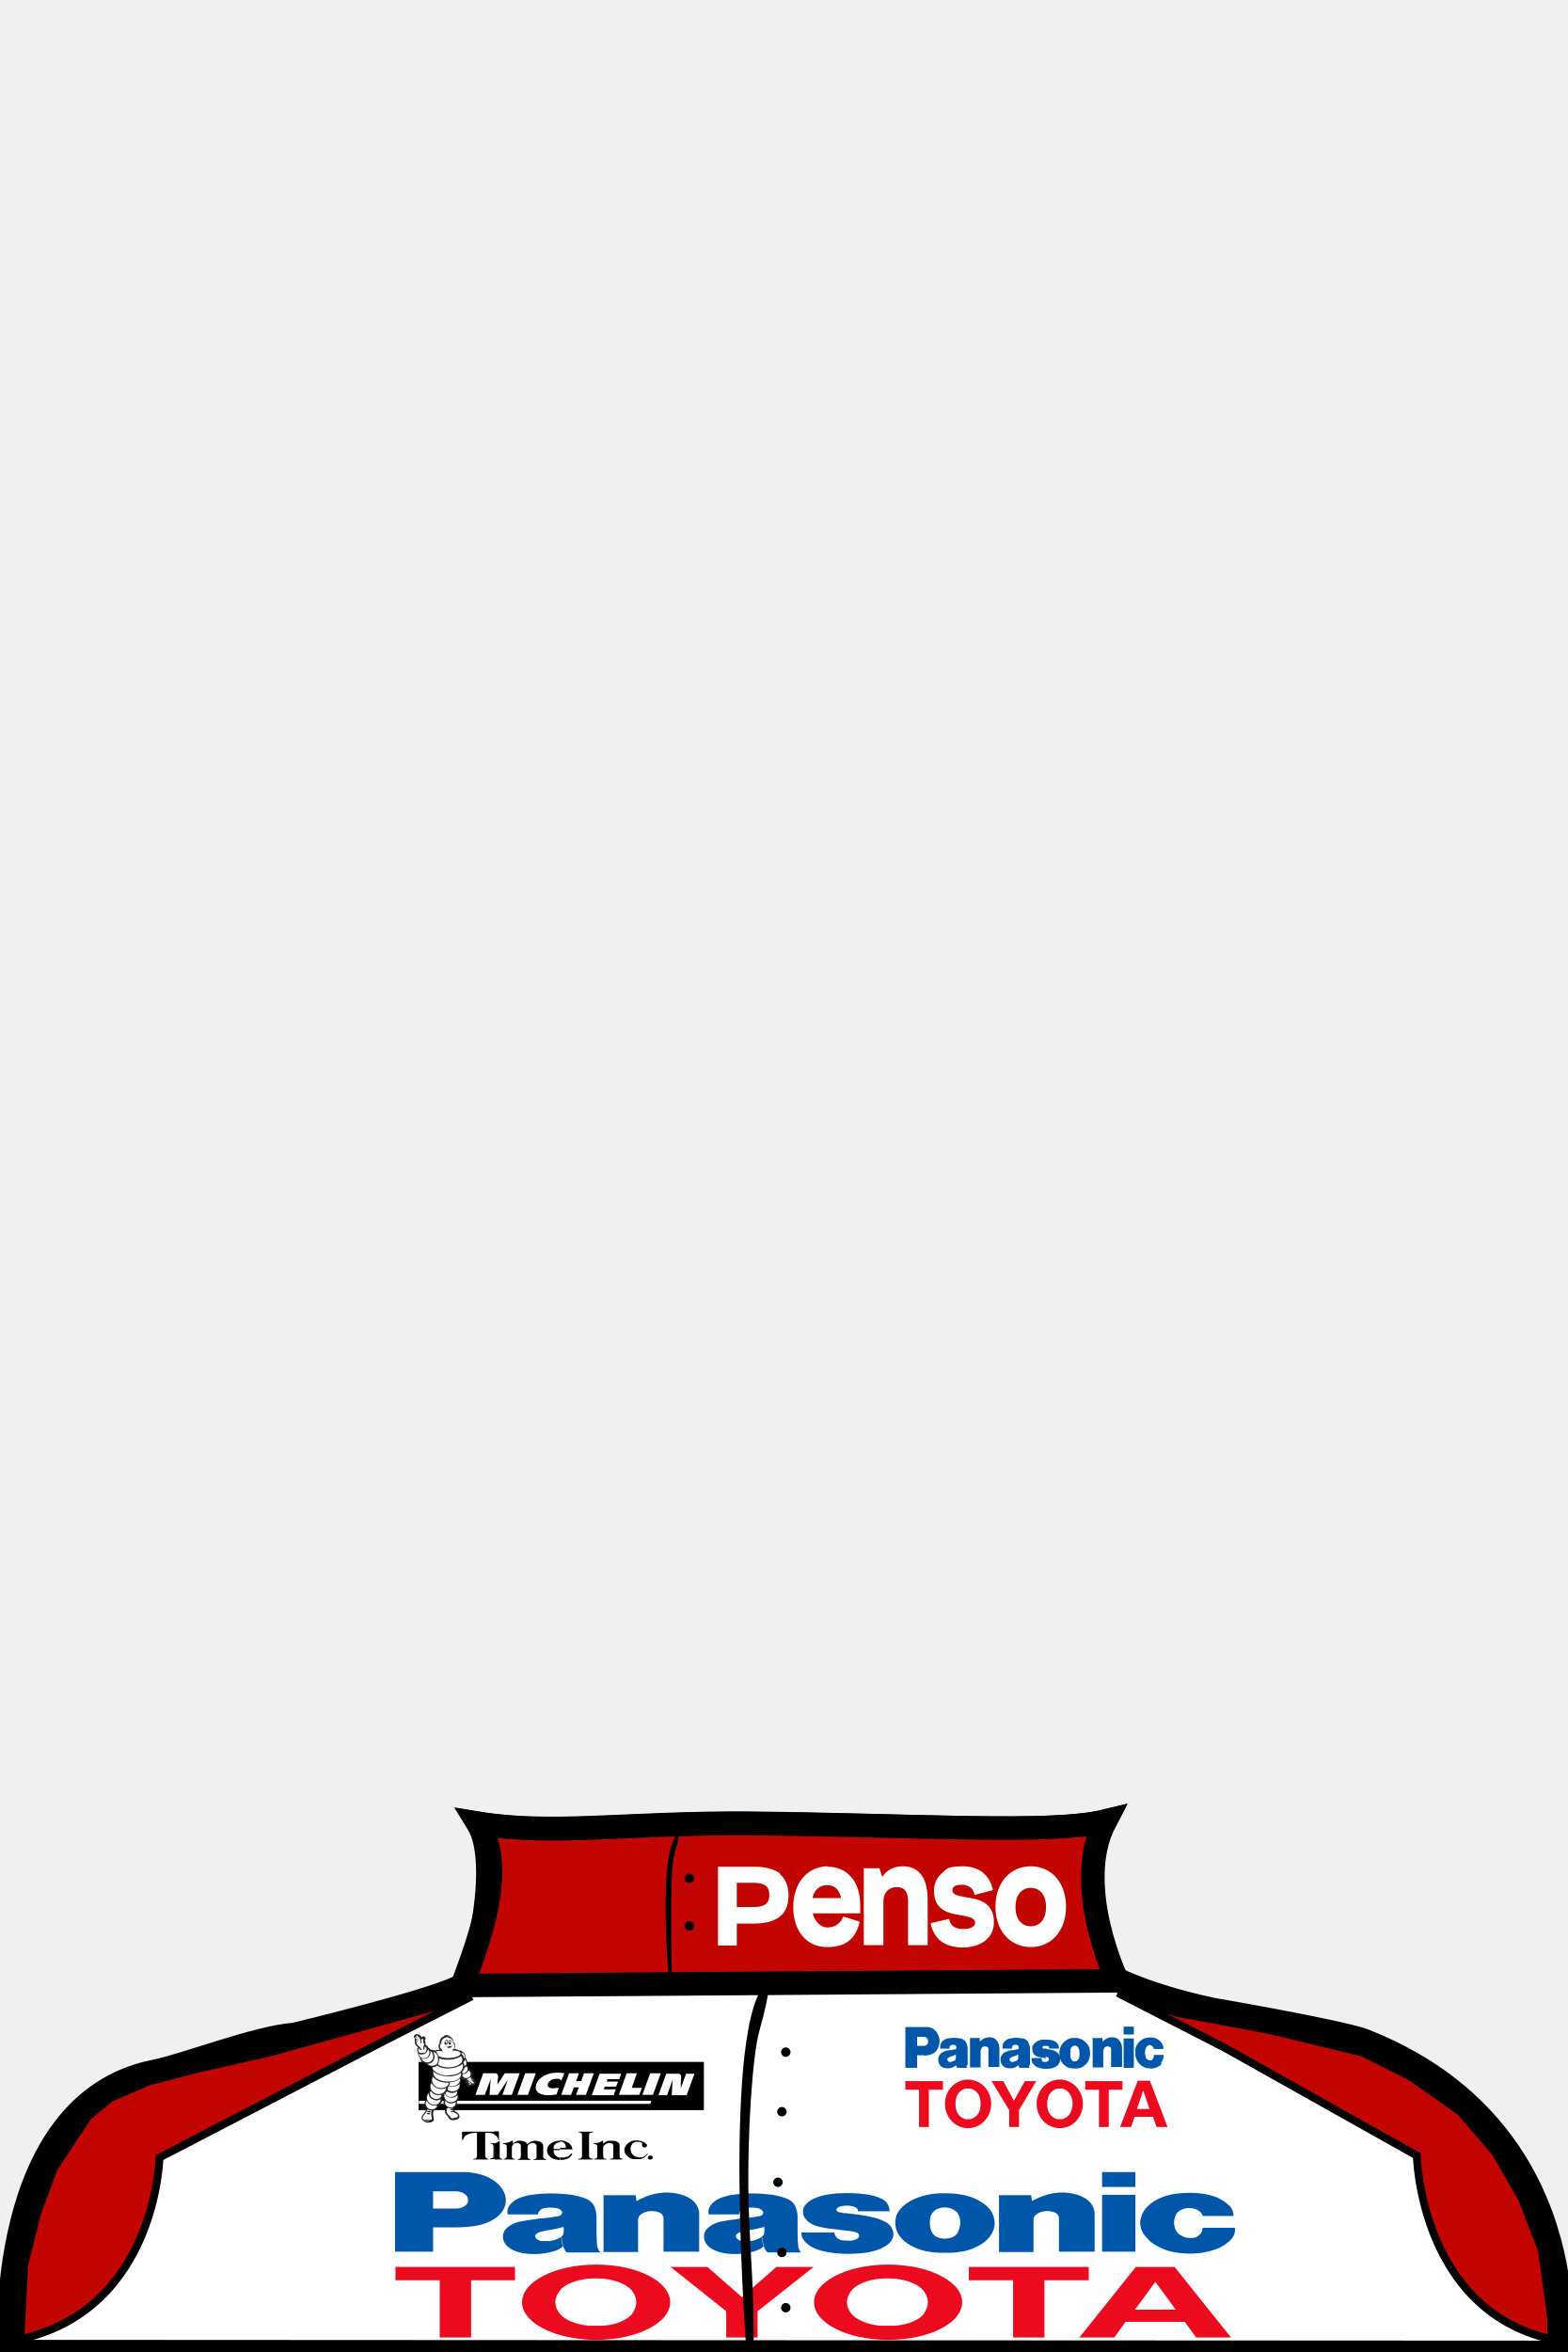
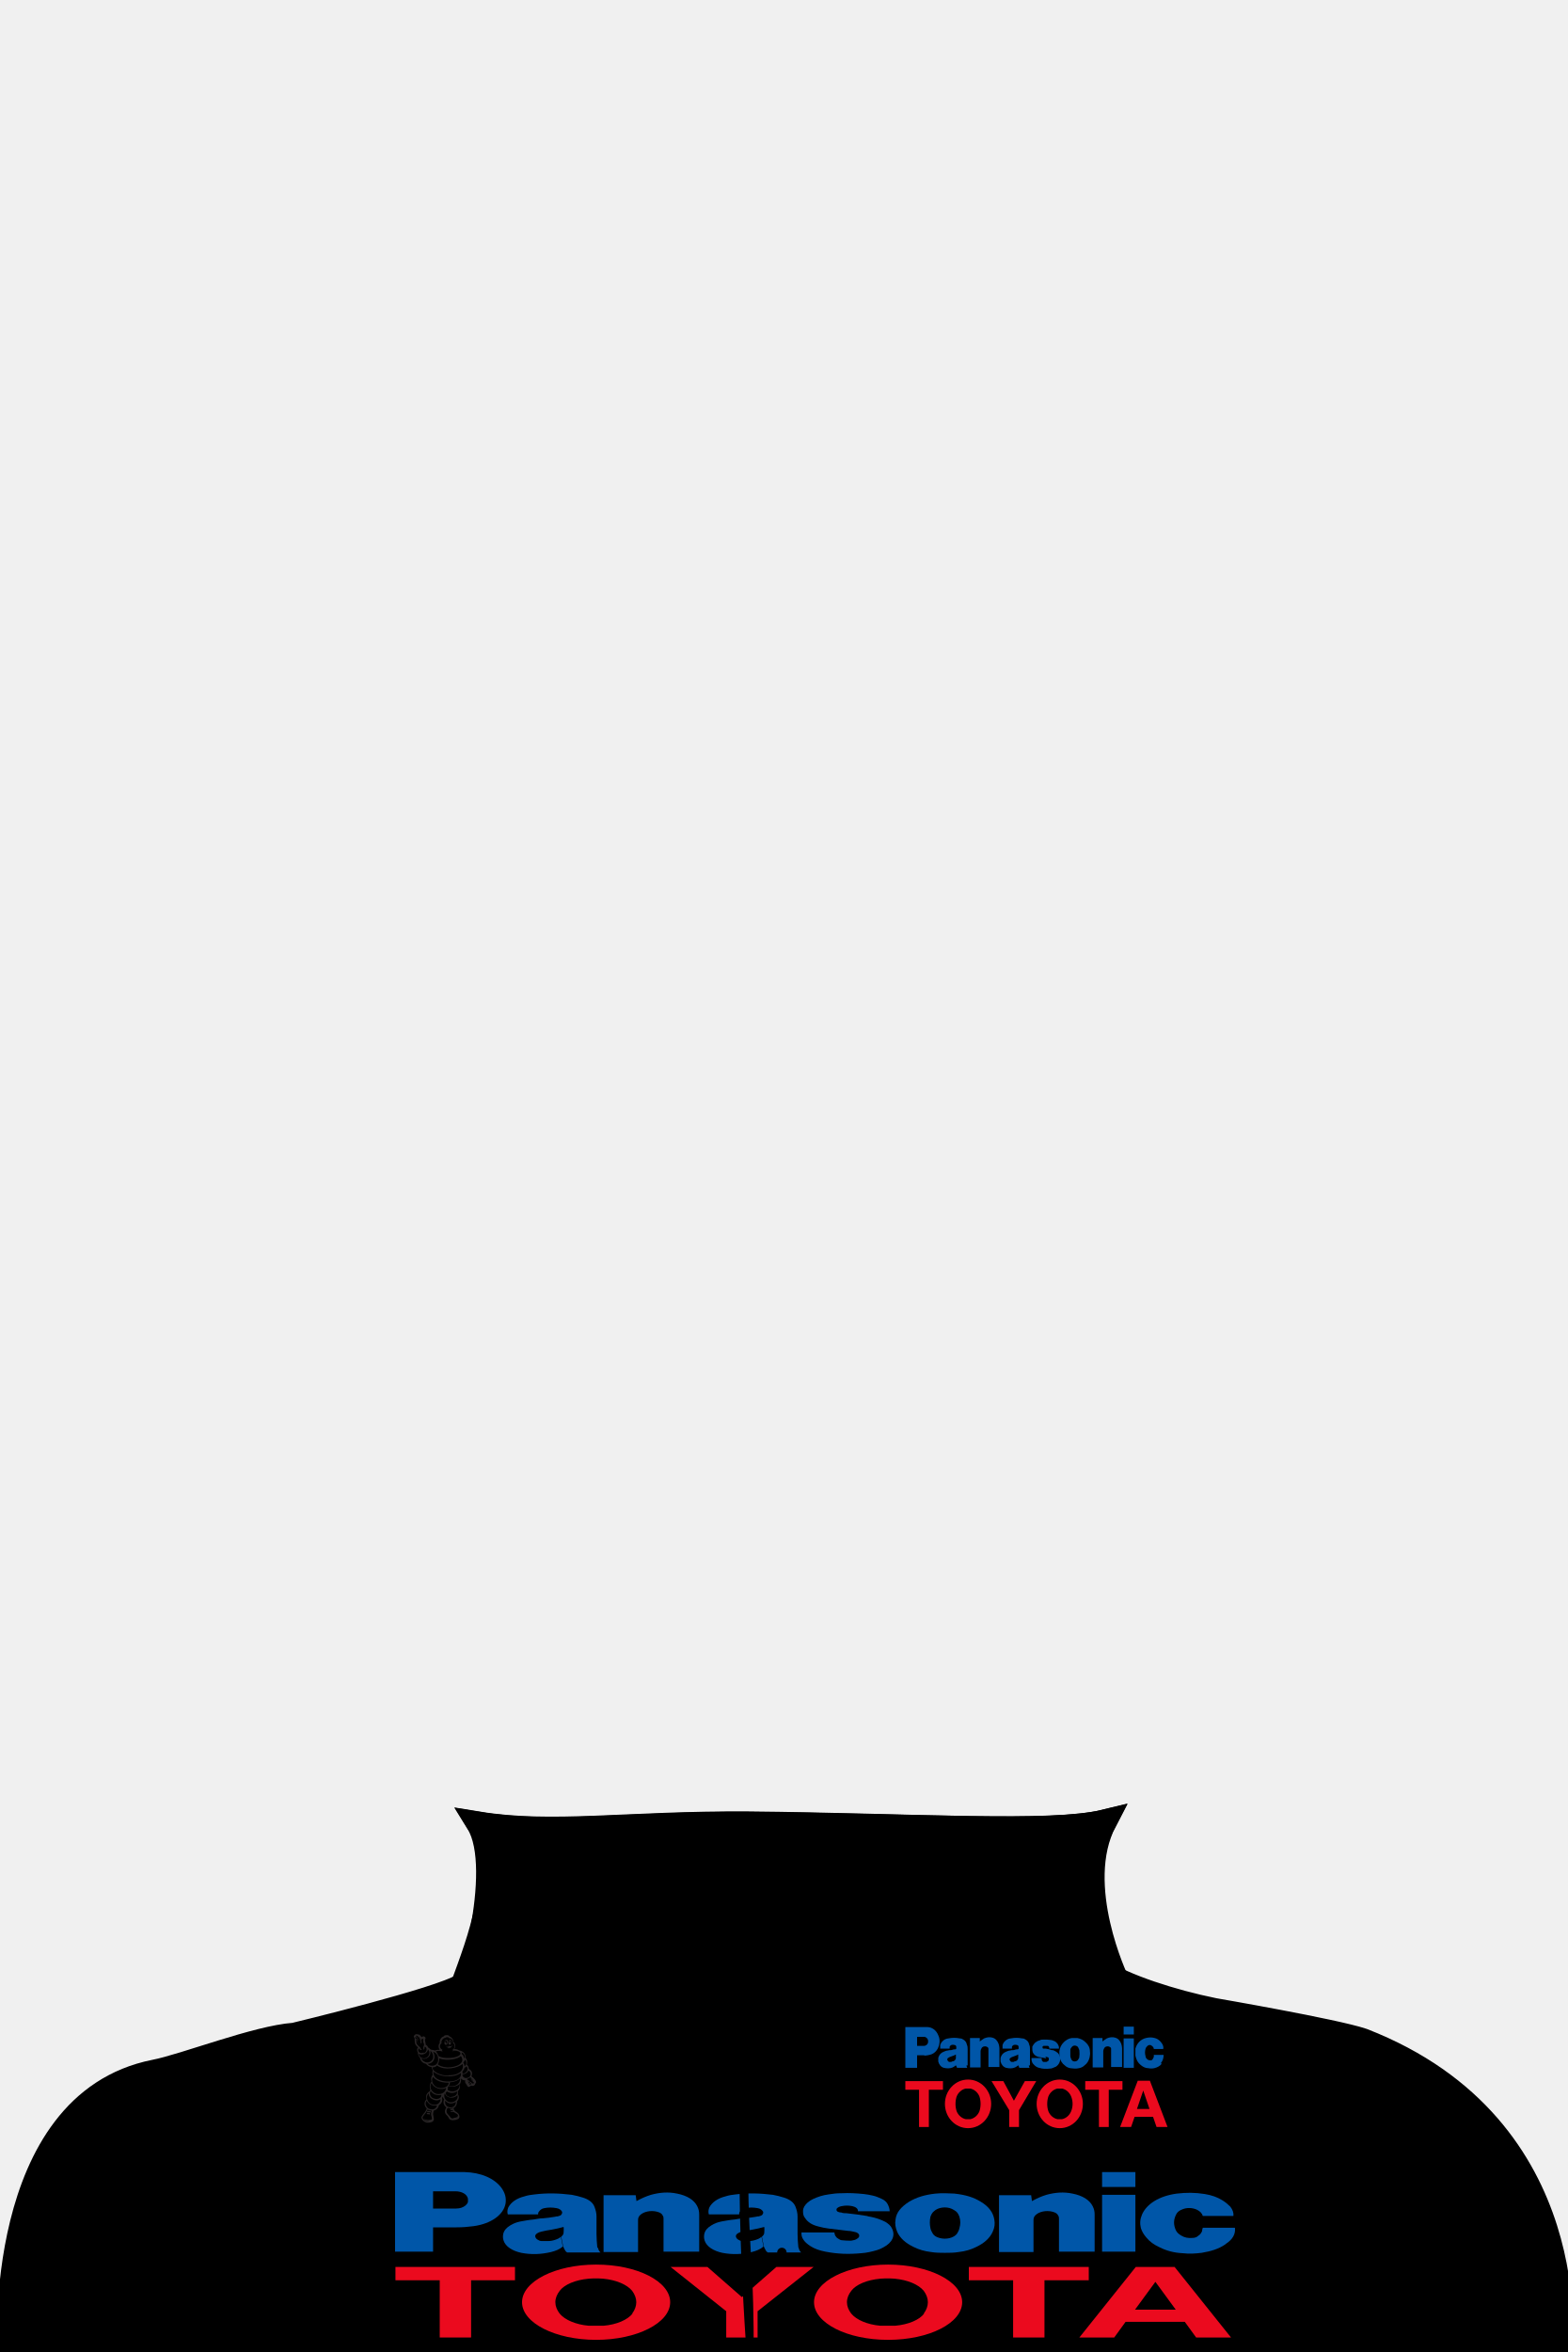
<svg xmlns="http://www.w3.org/2000/svg" version="1.1" viewBox="0 0 400 600">
  <defs>
    <style>
      .cls-1 {
        clip-path: url(#clippath-4);
      }

      .cls-2 {
        fill: #eb0a1e;
      }

      .cls-3, .cls-4 {
-         fill: #fff;
+         fill: $[primary];
      }

      .cls-5 {
        fill: none;
      }

      .cls-6 {
        clip-path: url(#clippath-1);
      }

      .cls-7, .cls-4 {
        stroke-width: 6px;
      }

      .cls-7, .cls-4, .cls-8 {
        stroke: #000;
      }

      .cls-7, .cls-8 {
-         fill: #c20500;
+         fill: $[secondary];
      }

      .cls-9 {
        clip-path: url(#clippath-5);
      }

      .cls-10 {
        fill: #0056a8;
      }

      .cls-11 {
        clip-path: url(#clippath-3);
      }

      .cls-12, .cls-8 {
        fill-rule: evenodd;
      }

      .cls-8 {
        stroke-width: 2px;
+ 		stroke:$[accent];
      }

      .cls-13 {
        clip-path: url(#clippath-2);
      }

      .cls-14 {
        fill: #292526;
      }

      .cls-15 {
        clip-path: url(#clippath);
      }
    </style>
    <clipPath id="clippath">
      <rect class="cls-5" x="100.9" y="554" width="216.4" height="20.9" />
    </clipPath>
    <clipPath id="clippath-1">
      <rect class="cls-5" x="100.9" y="554" width="216.4" height="20.9" />
    </clipPath>
    <clipPath id="clippath-2">
      <rect class="cls-5" x="100.9" y="554" width="216.4" height="20.9" />
    </clipPath>
    <clipPath id="clippath-3">
      <rect class="cls-5" x="231" y="517" width="66.9" height="10.7" />
    </clipPath>
    <clipPath id="clippath-4">
      <rect class="cls-5" x="231" y="517" width="66.9" height="10.7" />
    </clipPath>
    <clipPath id="clippath-5">
      <rect class="cls-5" x="231" y="517" width="66.9" height="10.7" />
    </clipPath>
  </defs>
  <g>
    <g id="_x31_9">
      <g id="Layer_1">
        <g id="suit2">
          <path id="Shirt" class="cls-4" d="M281.2,502.8c5.6,3.7,17.7,7.7,28.6,9.9,0,0,30.8,5.3,37.9,7.7,57.4,22.3,50.4,79.7,50.4,79.7l-395.8-.2s-3.8-63.4,37.2-71.5c7.7-1.5,25.9-8.7,35.6-9.4,0,0,37.4-9,42.8-12.6.9,5.7,11.3-29.5,4-41.3,19,3.1,38.2-.2,68.9,0,42.8.4,77.3,2.9,91.1-.5-8.6,16.4-.8,38.2-.8,38.2Z" />
          <path class="cls-8" d="M120.3,509.3l-22.6,11.5-57,29.6s-.8,38.7-35.5,46.3l1-19,3.3-13.2,4.3-11.5,8.6-13,5.6-4.7,9.9-4.3,12.8-3.3,17.7-4,14.5-4,25.3-7,12.1-3.4Z" />
          <path class="cls-8" d="M395.6,596.7c-33.3-7.7-34.1-46.8-34.1-46.8l-49-27.5-27.3-14s15.3,5.3,16,5.3,22.8,4.2,22.8,4.2l23.6,5.7,12.4,6.2,12.6,8.9,9.1,10.6,6.7,11.7,5,13,2.4,17.3v5.3Z" />
          <g>
            <polygon class="cls-2" points="131.4 578.3 100.9 578.3 100.9 581.7 112.2 581.7 112.2 596.3 120.2 596.3 120.2 581.7 131.4 581.7 131.4 578.3 131.4 578.3" />
            <path class="cls-2" d="M152.1,577.7c-10.4,0-18.9,4.3-18.9,9.6s8.5,9.6,18.9,9.6,18.9-4.3,18.9-9.6-8.4-9.6-18.9-9.6ZM161.4,590.2c-1.3,1.6-4,2.8-7.4,3.1-.6,0-1.2,0-1.9,0-.6,0-1.3,0-1.9,0-3.3-.3-6.1-1.5-7.4-3.1-.7-.9-1.1-1.9-1.1-2.9s.4-2,1.1-2.9c1.2-1.6,4-2.8,7.4-3.1,1.2-.1,2.5-.1,3.7,0,3.3.3,6.1,1.5,7.4,3.1,1.4,1.9,1.4,3.9,0,5.8h0Z" />
            <polygon class="cls-2" points="171.1 578.3 180.5 578.3 189.3 586 198.1 578.3 207.6 578.3 193.3 589.6 193.3 596.3 185.3 596.3 185.3 589.6 171.1 578.3 171.1 578.3" />
            <path class="cls-2" d="M226.6,577.7c-10.4,0-18.9,4.3-18.9,9.6s8.4,9.6,18.9,9.6,18.9-4.3,18.9-9.6-8.5-9.6-18.9-9.6ZM235.8,590.2c-1.2,1.6-4,2.8-7.4,3.1-.6,0-1.2,0-1.9,0-.6,0-1.2,0-1.9,0-3.3-.3-6.1-1.5-7.4-3.1-.7-.9-1.1-1.9-1.1-2.9s.4-2,1.1-2.9c1.2-1.6,4-2.8,7.4-3.1,1.2-.1,2.5-.1,3.7,0,3.3.3,6.1,1.5,7.4,3.1,1.4,1.9,1.4,3.9,0,5.8Z" />
            <path class="cls-2" d="M299.8,578.3h-10l-14.4,18h8.9l2.9-4h15.1l2.9,4h8.9l-14.4-18ZM289.6,589.2l5.2-7.1,5.2,7.1h-10.5Z" />
            <polygon class="cls-2" points="277.8 578.3 247.2 578.3 247.2 581.7 258.5 581.7 258.5 596.3 266.5 596.3 266.5 581.7 277.8 581.7 277.8 578.3 277.8 578.3" />
          </g>
          <g id="g3344">
            <g id="g3532">
              <g class="cls-15">
                <g id="g3534">
                  <g id="g3540">
                    <path id="path3542" class="cls-10" d="M312.7,572.5c-1.7,1.2-3.7,1.8-6.1,2.2-1.7.2-3.1.3-4.8.1-2.2-.1-4.1-.6-5.9-1.5-1.5-.7-2.5-1.4-3.4-2.5-.7-.8-1.1-1.5-1.4-2.4-.3-1.2-.2-2.3.3-3.5,1.2-2.7,4.4-4.7,8.8-5.3,2.5-.3,4.7-.3,7.2.1,1.8.3,3.2.8,4.5,1.6.8.5,1.4,1,2,1.6.6.8.9,1.5.8,2.4h-7.8c-.2-.7-.7-1.2-1.5-1.6-1.1-.5-2.5-.6-3.7-.1-.8.3-1.3.7-1.6,1.3-.7,1.4-.7,2.6-.1,4,.3.6.7,1,1.4,1.4.8.5,1.8.7,2.8.6.7,0,1.2-.2,1.6-.6.5-.3.7-.7.9-1.1,0-.3.1-.6.2-.9h8.2c.2,1.6-.6,3-2.3,4.1" />
                  </g>
                </g>
              </g>
            </g>
            <path id="path3544" class="cls-10" d="M281.2,557.9h8.5v-3.8h-8.5v3.8Z" />
            <path id="path3546" class="cls-10" d="M281.2,574.4h8.5v-14.5h-8.5v14.5Z" />
            <g id="g3548">
              <path id="path3550" class="cls-10" d="M263.5,561.4c1.1-.6,2.2-1.1,3.5-1.5,2.2-.6,4.4-.8,6.7-.3,2.5.5,4.3,1.6,5.1,3.2.4.8.5,1.4.5,2.2v9.4h-9.1v-8.4c0-.3,0-.5-.2-.8-.2-.5-.7-.8-1.5-1-1.6-.4-3.4,0-4.3.9-.4.4-.5.8-.5,1.3v8.1h-8.8v-14.5h8.2l.2,1.5" />
            </g>
            <g id="g3552">
              <path id="path3554" class="cls-10" d="M162.6,561.4c1.1-.6,2.2-1.1,3.5-1.5,2.2-.6,4.4-.8,6.7-.3,2.5.5,4.3,1.6,5.1,3.2.4.8.5,1.4.5,2.2v9.4h-9.1v-8.4c0-.3,0-.5-.2-.8-.2-.5-.7-.8-1.5-1-1.6-.4-3.4,0-4.3.9-.4.4-.5.8-.5,1.3v8.1h-8.8v-14.5h8.2l.2,1.5" />
            </g>
            <g id="g3556">
              <g class="cls-6">
                <g id="g3558">
                  <g id="g3564">
                    <path id="path3566" class="cls-10" d="M216.4,569.1c.7,0,1.2.2,1.8.3.5.1.9.4,1,.7.1.4,0,.7-.5,1-.4.3-.9.4-1.5.5-.8,0-1.5,0-2.3-.1-.4,0-.7-.2-1-.4-.4-.2-.6-.5-.8-.8-.1-.3-.2-.5-.2-.8h-8.4v.3c0,.5.1.9.4,1.4.4.7,1,1.2,1.9,1.8,1.1.7,2.3,1.1,3.8,1.4,3.1.6,5.9.7,9.1.4,1.5-.1,2.7-.4,4.1-.8.6-.2,1.1-.4,1.6-.7,2.3-1.2,3.1-3,2.2-4.8-.3-.7-.9-1.2-1.7-1.7-1.2-.6-2.3-1-3.8-1.3-.3,0-.6-.1-.9-.2-1.8-.3-3.3-.5-5.2-.7-.5,0-.9,0-1.4-.2-.2,0-.4,0-.6-.1-.5-.1-.7-.5-.5-.9,0,0,0,0,0,0,.3-.3.7-.5,1.2-.6,1-.2,1.8-.2,2.8,0,.9.2,1.5.7,1.4,1.3h8.1c0-.6-.2-1.2-.5-1.8-.3-.6-.9-1.1-1.6-1.4-.7-.3-1.3-.6-2.2-.8-.8-.2-1.5-.3-2.3-.4-2-.2-3.7-.3-5.7-.2-1.2,0-2.1.1-3.3.3-1.5.2-2.7.6-4,1.2-1,.5-1.7,1.1-2.2,1.9-.2.4-.3.7-.3,1.1,0,.6,0,1.2.5,1.8.7,1.1,1.8,1.8,3.5,2.2.8.2,1.6.4,2.5.5,1.8.2,3.2.4,5,.6" />
                  </g>
                </g>
              </g>
            </g>
            <g id="g3568">
              <path id="path3570" class="cls-10" d="M116.4,568.2h-5.9v-4.8h3.8c.7,0,1.3,0,2.1,0,1,0,1.8-.3,2.4-.8.3-.3.5-.5.6-.9,0-.3,0-.5,0-.8-.2-1.1-1.5-1.9-3.2-1.9h-5.7v15.4h-9.7v-20.3h15.9c.6,0,1.2,0,1.8,0,4.2.1,7.7,1.6,9.5,4.1.9,1.3,1.2,2.5,1,3.9-.5,2.9-3.7,5.2-8.2,5.8-1.5.2-2.8.3-4.3.3" />
            </g>
            <g id="g3572">
              <path id="path3574" class="cls-10" d="M243.8,559.6c-.9,0-1.7-.1-2.6-.1s-1.7,0-2.6.1c-2.6.3-4.7.9-6.7,2.1-2,1.3-3.2,2.7-3.4,4.5-.2,1.1,0,2.1.4,3.1.7,1.6,2.1,2.9,4.2,3.9,1.4.7,2.8,1.1,4.5,1.3,1.2.2,2.3.2,3.5.2s2.3,0,3.5-.2c1.7-.2,3.1-.6,4.5-1.3l-4.9-3.4c-.8,1.1-2.8,1.6-4.5,1.1-.8-.2-1.4-.6-1.7-1.1-.3-.5-.5-.9-.6-1.4-.2-1-.2-1.9,0-2.9.2-.5.4-1,.9-1.4,1-1,3.1-1.3,4.6-.6.4.2.7.4,1,.6.5.4.7.9.9,1.4.3,1,.3,1.9,0,2.9-.1.5-.3.9-.6,1.4l4.9,3.4c2.1-1,3.5-2.3,4.2-3.9.5-1.1.6-2,.4-3.1-.3-1.8-1.4-3.3-3.4-4.5-1.9-1.2-4-1.8-6.7-2.1" />
            </g>
            <g id="g3576">
              <g class="cls-13">
                <g id="g3578">
                  <g id="g3584">
                    <path id="path3586" class="cls-10" d="M203.7,573.3c-.1-1.2-.2-2.2-.2-3.4,0-1.6,0-2.9,0-4.5,0-.8-.2-1.6-.5-2.4-.4-1.1-1.4-1.9-3-2.4-.9-.3-1.8-.5-2.8-.7-3.3-.4-6.2-.5-9.5-.1-.9.1-1.7.2-2.6.5-2,.5-3.4,1.5-4.1,2.8-.2.5-.3,1-.2,1.5,0,0,0,.2.1.3h7.7c0-.2,0-.5.2-.7.3-.4.7-.8,1.4-.9,1-.2,2-.2,3.1,0,.7.1,1.2.5,1.4.9.1.3,0,.5-.2.8-.2.2-.5.3-.9.4-.2,0-.4,0-.7.1-1.1.2-2,.3-3.1.4-.9,0-1.6.2-2.4.3-1.2.1-2.1.3-3.3.5-1,.2-1.8.5-2.6,1-1,.6-1.6,1.3-1.8,2.2-.1.6-.1,1.1.1,1.7.5,1.5,2.2,2.6,4.5,3.1,2.6.5,5,.4,7.5-.2,1.2-.3,2.2-.7,3-1.4l-.5-2.5c-.4.4-.9.6-1.5.8-.6.2-1.2.3-1.8.3-.6,0-1,0-1.6,0-.4,0-.8-.2-1.1-.4-.3-.2-.4-.4-.5-.6-.1-.4,0-.7.5-1,.3-.2.6-.3,1-.4.9-.2,1.7-.4,2.6-.5,1.1-.2,2-.4,3.1-.7.1.5,0,1,0,1.5,0,.4-.3.7-.6,1l.5,2.5c.2.4.3.7.5,1,.1.2.2.3.5.5h8.5c-.4-.4-.5-.7-.6-1.1" />
                  </g>
                  <g id="g3588">
                    <path id="path3590" class="cls-10" d="M152.4,573.3c-.1-1.2-.2-2.2-.2-3.4,0-1.6,0-2.9,0-4.5,0-.8-.2-1.6-.5-2.4-.4-1.1-1.4-1.9-3-2.4-.9-.3-1.8-.5-2.8-.7-3.3-.4-6.2-.5-9.5-.1-.9.1-1.7.2-2.6.5-2,.5-3.4,1.5-4.1,2.8-.2.5-.3,1-.2,1.5,0,0,0,.2.1.3h7.7c0-.2,0-.5.2-.7.3-.4.7-.8,1.4-.9,1-.2,2-.2,3.1,0,.7.1,1.2.5,1.4.9.1.3,0,.5-.2.8-.2.2-.5.3-.9.4-.2,0-.4,0-.7.1-1.1.2-2,.3-3.1.4-.9,0-1.6.2-2.4.3-1.2.1-2.1.3-3.3.5-1,.2-1.8.5-2.6,1-1,.6-1.6,1.3-1.8,2.2-.1.6-.1,1.1.1,1.7.5,1.5,2.2,2.6,4.5,3.1,2.6.5,5,.4,7.6-.2,1.2-.3,2.2-.7,3-1.4l-.5-2.5c-.4.4-.9.6-1.5.8-.6.2-1.2.3-1.8.3-.6,0-1,0-1.6,0-.4,0-.8-.2-1.1-.4-.3-.2-.4-.4-.5-.6-.1-.4,0-.7.5-1,.3-.2.6-.3,1-.4.9-.2,1.7-.4,2.6-.5,1.1-.2,2-.4,3.1-.7.1.5,0,1,0,1.5,0,.4-.3.7-.6,1l.5,2.5c.2.4.3.7.5,1,.1.2.2.3.5.5h8.5c-.4-.4-.5-.7-.6-1.1" />
                  </g>
                </g>
              </g>
            </g>
          </g>
          <path d="M196,505.5c-12.2,8.8-5.5,94.8-5.5,94.8h1.8s.1-10.1-.4-19.6-.7-12.2-.9-18.9c-.4-18.4,1.1-37.7,2.7-43.5,3.4-12.1,2.3-12.7,2.3-12.7Z" />
          <circle cx="200.5" cy="523.5" r="1.2" />
          <circle cx="199.5" cy="538.7" r="1.2" />
          <circle cx="198.5" cy="556.7" r="1.2" />
          <circle cx="199.5" cy="574.6" r="1.2" />
          <circle cx="200.5" cy="588.7" r="1.2" />
        </g>
      </g>
      <path id="Shirt-neck" class="cls-7" d="M118,506.4c3.8-10.5,11.4-29.4,4.1-41.2,19,3.1,38.2-.2,68.9,0,42.8.4,77.2,2.7,91-.6-8.6,16.4,3.1,40.7,3.1,40.7l-167.1,1.2Z" />
      <path d="M173.1,467.8c-5.5,3.5-2.4,37.7-2.4,37.7h.8s-.9-27.8.6-32.6,1-5.1,1-5.1Z" />
      <circle cx="175.9" cy="479.2" r="1.2" />
      <circle cx="175.9" cy="491.3" r="1.2" />
      <g>
        <path class="cls-3" d="M199.1,478c-1.5-1.2-3.8-1.8-6.7-1.8h-9.2v20.1h4.8v-5.6h4.3c3,0,5.2-.6,6.7-1.8,1.5-1.2,2.2-3,2.2-5.4s-.8-4.2-2.2-5.4ZM188,480.3h4.1c3,0,4.2.9,4.2,3.1s-1.2,3.1-4.2,3.1h-4.1v-6.2Z" />
        <path class="cls-3" d="M211.2,476.1c-5.2,0-8.8,4.3-8.8,10.4s3.4,10.2,8.6,10.2,7.3-2.4,8.3-6.2v-.3c0,0-4.2-1.3-4.2-1.3v.2c-.8,1.7-2.1,2.6-4,2.6s-3.4-1.9-3.7-3.6h12.1v-2c0-2.8-.7-5.3-2.1-7-1.5-1.9-3.6-2.9-6.3-2.9ZM211,480.9c2,0,3.2,1.2,3.6,3.3h-7.3c.4-2,1.8-3.3,3.7-3.3Z" />
        <path class="cls-3" d="M230.3,476.1c-2.2,0-4,.9-5.2,2.7l-.7-2.2h-4v19.6h5v-11.2c0-2.2,1.4-3.6,3.4-3.6s2.9,1.2,2.9,3.7v11.1h5v-11.6c0-5.5-2.2-8.5-6.3-8.5Z" />
        <path class="cls-3" d="M246.5,484c-2.1-.4-3.5-.6-3.5-1.8s1.3-1.4,2.4-1.4c1.7,0,2.9.9,3.2,2.3v.3c0,0,4.7-1.2,4.7-1.2v-.3c-.9-3.7-3.6-5.8-7.6-5.8s-4.1.6-5.4,1.8c-1.3,1.1-2,2.7-2,4.4,0,5.1,3.8,5.8,6.9,6.3,2.2.4,3.6.7,3.6,1.9s-1.6,1.6-3,1.6c-2,0-3.3-.8-3.6-2.4v-.2c0,0-4.7,1.1-4.7,1.1v.3c.9,3.9,3.7,5.9,8.2,5.9s7.9-2.4,7.9-6.4c0-5.3-4.1-5.9-7-6.4Z" />
        <path class="cls-3" d="M263,476.1c-5.3,0-9,4.2-9,10.3s3.7,10.3,9,10.3,9-4.2,9-10.3-3.7-10.3-9-10.3ZM263,491.4c-2.4,0-3.9-1.9-3.9-4.9s1.5-4.9,3.9-4.9,3.9,1.9,3.9,4.9-1.5,4.9-3.9,4.9Z" />
      </g>
      <g id="layer1">
        <g id="g19563">
          <path id="path19014" d="M106.8,538.3v-12.3h72.8v12.3h-72.8Z" />
          <path id="path19016" class="cls-3" d="M166.2,535.9h-59.3v.8h59l.3-.8" />
          <path id="path19018" class="cls-3" d="M128.8,528.9l-1.9,2.9s.1-1.5.2-1.9c0-.3,0-1-.7-1h-3.1l-2,5.5h2.4l1.5-4-.3,4h2.1l2.6-3.9-1.4,3.9h2.4l2-5.5h-3.7" />
          <path id="path19020" class="cls-3" d="M141.9,534.3c-.1,0-1,.2-2,.2-1.7,0-3.2-.6-3.2-1.9,0-2.2,2.2-3.3,3.8-3.7.7-.1,2.1-.3,3.5,0l-.8,1.9c-.2-.5-.8-.5-1.1-.5-.6,0-1.1.1-1.4.3-.8.4-1.5,1.6-.4,2,.6.3,1.4,0,2.3,0l-.6,1.7" />
          <path id="path19022" class="cls-3" d="M166.6,534.4h-2.7l2-5.5h2.7l-2,5.5" />
          <path id="path19024" class="cls-3" d="M134.7,534.4h-2.7l2-5.5h2.7l-2,5.5" />
          <path id="path19026" class="cls-3" d="M149,528.9l-.7,2h-1.3l.7-2h-2.5l-2,5.5h2.5l.7-1.9h1.3l-.7,1.9h2.5l2-5.5h-2.5" />
          <path id="path19028" class="cls-3" d="M161.2,532.6l1.3-3.7h-2.6l-2,5.5h5.2l.7-1.8h-2.6" />
          <path id="path19030" class="cls-3" d="M175.1,528.9l-1.4,3.8c0-.4,0-1.9.1-2.7,0-.4,0-.6-.2-.8-.2-.2-.5-.2-.5-.2h-3.1l-2,5.5h2.2l1.4-3.9-.2,3.9h3.8l2-5.5h-2.2" />
          <path id="path19032" class="cls-3" d="M154.1,532.9l.2-.6h2.9l.5-1.3h-2.9l.2-.6h3l.5-1.4h-5.5l-2,5.5h5.6l.5-1.5h-3.1" />
          <path id="path19034" class="cls-14" d="M121.4,531.4c.2-.2,0-.7-.4-1.1-.3-.4-.7-.5-.7-.7.4-.8,0-1.5-.7-1.8,0-.4-.1-.8-.5-1.1.1-.3.3-1.2-.4-1.8.3-1.1-.9-1.8-1.5-1.8-.3-.2-.7-.4-1.3-.4.4-.6.3-1.4-.2-1.8,0-.6-.4-1.2-1-1.4-.2-.5-1.4-.4-1.5,0-.7.2-1.1,1-1,1.7-.4.4-.4,1.2,0,1.7-.4,0-.9,0-1.2.2,0,0,0,0,0,0,0,0,0,0,0,0-.3-.1-.6-.2-.9-.2,0,0-.3-.1-.4-.2-.1-.2-.3-.3-.5-.4,0-.3-.4-.6-.6-.7,0-.2,0-.5-.1-.7-.1-.3-.1-.6,0-.7.2-.2,0-.4,0-.5-.4-.4-.7-.2-.9,0-.4-.6-.8-.8-1-.7-.3-.2-.8,0-.8.2-.2.1-.4.2,0,.8,0,1.2,0,1.6.9,2.3-.3.2-.4.8-.1,1.2,0,.6.3,1.2.6,1.5.1.9.9,1.4,1.5,1.5.4.5.9.8,1.4.8,0,.2.1.5.3.7-.1.5-.1.9,0,1.3-.4.4-.5,1-.3,1.7-.4.5-.6,1.4-.3,2.1,0,0-.1.2-.2.4-.3.2-.6.5-.8.9-.1.3,0,.8,0,1.2-.5.4-.8,1.4.1,2.3-.2.6-.6,1.1-1.1,1.7-.3.4-.4.7,0,1.2.3.4.9.7,1.3.7.9,0,1.5-.2,1.6-.8,0-.4-.2-1.2-.2-1.3,0-.2,0-.5.2-1,.8-.2,1.2-.8,1.3-1.4.6-.3,1-1,.8-1.8.1-.1.1-.2.2-.4,0,.3.2.6.3.8-.4.9.1,1.7.6,2-.9,1.3,0,1.9.3,2.2.3.3.3.9.9,1,.4.2,1.9,0,2.1-.6,0-.2.1-.3,0-.4,0-.4-.3-.7-.7-1-.5-.3-.5-.2-.8-1,.8-.4,1-1.4.9-1.7.6-.7.6-1.4.2-1.8.1-.3,0-.6,0-.8.5-.5.7-1.1.5-1.8.3-.4.4-.9.3-1.5.3.4.7.5,1.1.5,0,0,0,.1,0,.2-.1.2,0,.5.3.8,0,.1,0,.2.2.3,0,.1.3.6.6.3,0,0,.4-.2.4-.3.3.3,1.1,0,1-.4" />
          <path id="path19036" class="cls-3" d="M118,529c.9,0,1.8-1.1,1-1.9-.1.2-.4.4-.5.4,0,.4-.3.7-.5.9,0,.1,0,.5,0,.5" />
          <path id="path19038" class="cls-3" d="M119.5,528.2c-.2.6-.8.9-1.5,1-.1.5.5,1.2,1.5.8.7-.3.9-1.4,0-1.8" />
          <path id="path19040" class="cls-3" d="M119.3,530.8c0,0,0,.3,0,.4,0,0,0-.2.1-.3,0,0-.1,0-.2,0" />
          <path id="path19042" class="cls-3" d="M119.9,531.3c0-.1,0-.2-.2-.3-.2,0-.2.5,0,.5,0,0,.1-.1.3-.2" />
          <path id="path19044" class="cls-3" d="M120.1,531.4c-.2,0-.4.3-.3.4,0,0,0,0,.2,0,0,0,.2-.2.3-.2,0-.1-.2-.2-.2-.2" />
          <path id="path19046" class="cls-3" d="M120.3,530.2c0,0-.2-.2-.3-.3-.2.2-.6.4-.8.4,0,0,0,.2,0,.2,0,0,.2,0,.2.2.1,0,.4,0,.4.3.1,0,.3.2.4.2.3.4.5.3.6.3.3-.2,0-.4-.3-.6,0-.1-.4-.5-.4-.6,0,0,0,0,.1,0,0,0,.4.5.6.7-.2-.6-.7-.9-.7-.9" />
          <path id="path19048" class="cls-3" d="M114.5,529.4c3.5,0,3.9-2.1,3.5-2.9-1.1,1.1-4.7,1.8-6.5.4-.3.4-.8.5-1.2.5.1,1.1,2,2.1,4.1,2.1" />
          <path id="path19050" class="cls-3" d="M112.1,525c0,.7-.2,1.3-.4,1.6.3.3,1,.7,2.5.8,2.3,0,4.7-1.1,3.4-2.9-.6.7-3.5,1.4-5.5.6" />
          <path id="path19052" class="cls-3" d="M109.1,524.7c.5-.5.6-1.2.3-1.6,0-.1-.1-.2-.2-.3-.1,1-1.5,1.7-2.4,1.1.3,1.4,1.7,1.4,2.3.8" />
          <path id="path19054" class="cls-3" d="M110.2,525.6c.8-.9,0-2.3-.4-2.4.3,1.4-1.1,2.4-2.3,1.9.3.8,1.7,1.6,2.7.5" />
          <path id="path19056" class="cls-3" d="M109.1,526.5c.7.8,2.6.7,2.7-1,0-1.2-.4-1.8-1.3-2.1,1,1.8-.2,3.1-1.4,3.1" />
          <path id="path19058" class="cls-3" d="M110.6,528.4c-.3,2,2.3,2.7,3.9,2.6,2.7,0,3.3-1.4,3.1-2.2-1.7,1.3-5.3,1.2-7.1-.4" />
          <path id="path19060" class="cls-3" d="M111.9,532.6c1.4.3,2.6-.4,2.6-1.3-.7,0-2.9,0-4-1.5-.7,1,.1,2.5,1.4,2.8" />
          <path id="path19062" class="cls-3" d="M113.9,532.6c-1.3.7-3.1.2-3.8-1.2-.9,1.5.7,2.9,1.8,2.8,1.4,0,1.9-1,1.9-1.6" />
          <path id="path19064" class="cls-3" d="M109.9,533.4c-.5.8.1,1.7.7,1.9,1.3.5,2.1-.3,2-.9-1,.2-2.1,0-2.7-1" />
          <path id="path19066" class="cls-3" d="M108.9,535.9c-.6.5-.2,1.8.7,2.1,1.3.4,1.8-.4,1.9-.9-.3,0-1.8.4-2.6-1.2" />
          <path id="path19068" class="cls-3" d="M110.5,535.6c-.7-.3-1.1-.8-1.1-1.6-1,1-.2,2.5.7,2.8,1.8.6,2.4-.9,2.3-1.3-.7.5-1.5.3-1.9.1" />
          <path id="path19070" class="cls-3" d="M116.9,540h0c-.1.3-1.2.6-1.6.4-.5-.2-.4-.5-.8-.8-.7-.7-.6-1-.5-1.4,0-.2.1-.3.3-.5.5.2.7.2,1.2,0,0,0,0,.1,0,.2-.3,0-.6.1-.6.1v.3c0,0,.4,0,.7,0,0,0,0,.2,0,.2-.3,0-.6.1-.6.1v.2c0,0,.5-.1.8,0,.3.3,1.5.6.9,1.2-.2.2-.8.3-1.2.3h0c0,.2.9.2,1.4-.2" />
          <path id="path19072" class="cls-3" d="M116.3,536.2c-.3.2-.7.4-1.3.4-.6,0-1-.3-1.4-.7-.2,1.1.5,1.6,1.3,1.7,1.4,0,1.4-1.2,1.4-1.4" />
          <path id="path19074" class="cls-3" d="M115,536.3c1.5,0,2-1.3,1.7-1.8-.9,1-2.8.8-3.2-.5-.5.9.3,2.3,1.5,2.3" />
          <path id="path19076" class="cls-3" d="M115.2,534.9c.7,0,1.6-.5,1.4-1.4-.8.6-1.9.5-2.6,0,0,.1-.2.3-.3.4,0,.7.8,1.1,1.5,1.1" />
          <path id="path19078" class="cls-3" d="M114.3,532.3s0,0,0,0c0,.2,0,.6-.1.8,1,.9,3.2.4,3.1-1.5-.7.7-2,.9-2.8.6" />
          <path id="path19080" class="cls-3" d="M114.8,531.2c0,.3-.1.7-.3.9,1.3.4,3-.3,2.9-1.9-.4.4-1.2.9-2.6,1" />
          <path id="path19082" class="cls-3" d="M108.1,523.8c1-.4.9-1.5.3-1.7-.1.1-.1.5-.1.5,0,.2-.2.3-.3.2,0-.1.1-.2,0-.5,0-.2.2-.4.2-.7s-.2-.6-.2-.6c0-.2,0-.6,0-.8,0,0-.2-.2-.4,0-.2.3-.1.6,0,.9,0,0-.2,0-.3.3,0,0,0,0,0,0h0c0-.2,0-.3,0-.5,0,0,0-.3,0-.6-.2-.4-.5-.8-.7-.9.2.3.5.9.6,1,0,.2,0,.2,0,.2-.2-.5-.5-1-.7-1.2-.1-.1-.3-.2-.4,0,0,0,.1,0,.2.2.2.3.7,1.2.7,1.2,0,0,0,0,0,0,0,0-.2-.2-.3-.4-.1-.2-.4-.6-.5-.7-.1-.1-.2,0-.3,0,0,.1.1.3.2.4.2,0,.4.1.4.3,0,.2,0,.6.2.8,0,0-.1,0-.1,0-.1-.1-.2-.7-.2-.8,0,0,0-.1-.2-.2,0,0,0,0,0,0,0,1,0,1.3.9,2,0,0,.2.2.2.3,0,.1.2.3.4.3h0c-.2.2-.5.2-.6,0,0,0-.2-.3-.2-.3-.6.7.2,1.6,1.2,1.1" />
          <path id="path19084" class="cls-3" d="M109.2,538c-.4.8-.7,1.2-1.2,1.8-.3.4-.2.5,0,.8.4.4,1,.7,1.5.5h0c-.6,0-1.1-.2-1.3-.6h0c.7.5,1.6.3,1.9.2,0,0,.2-.2.1-.3,0-.3-.2-.7-.2-1,0-.2,0-.6.2-1-.3,0-.9,0-1-.3" />
          <path id="path19086" class="cls-3" d="M117.8,524c.5.3.6,1,.6,1.2.5-.9-.2-1.5-.6-1.6,0,.1,0,.3,0,.3" />
          <path id="path19088" class="cls-3" d="M118.5,527.1c.9-.5.3-1.6.2-1.7,0,.1-.2.4-.5.8.2.2.3.6.3.9" />
          <path id="path19090" class="cls-3" d="M112.1,524.6c.6.3,1.4.4,2.1.4,1.9,0,3.2-.5,3.3-1.1,0-.5-.8-.8-1.7-.8-.1.2-.3.2-.4.2,0,0-.1,0,0,0,.1,0,.3-.2.1-.5.1,0,.4-.1.5-.7,0-.5-.2-.8-.4-.9,0,0,0,0,0-.1,0-.6-.3-1.1-1.1-1.2h0c0,0,0,0,0-.1,0-.1-.6-.2-.8,0,0,0,.1,0,.1,0,0,0,0,0,0,0-.4,0-1.2.4-1.2,1.4,0,0,.2,0,.3,0,0,0,0,0,0,0-.7,0-1,1.3,0,1.7,0,0,0,0,0,0-.1,0-.2.2,0,.3,0,0,.1,0,0,.1,0,0-.1,0-.2,0-.5-.2-1-.1-1.5,0,.3.3.5.7.7,1.2" />
          <path id="path19092" class="cls-14" d="M107.2,521.5s-.2,0-.2-.1c-.1,0-.3,0-.3,0,0,0,.1,0,.2,0,0,0,.2,0,.2,0,0,0,0,.2,0,.2" />
          <path id="path19094" class="cls-14" d="M109.7,539.4c-.2,0-.6-.1-.8-.1v-.3c.2,0,.6,0,.8.1v.2" />
          <path id="path19096" class="cls-14" d="M109.8,538.9c-.3-.1-.4-.1-.8-.1v-.3c.4,0,.5,0,.9.1v.2" />
          <path id="path19098" class="cls-14" d="M115.1,522s0,0,0,0c-.7-.1-.9,0-1.2,0,0,0,0-.1,0-.1,0,0,0,0,0,0,0,.1-.1.2,0,.2,0,0,0,0,.1,0,0,0,.2,0,.3,0,.1,0,.3.4.6.3.2,0,.3-.4.4-.4,0,0,.1,0,.1,0,0,0,0-.2,0-.2ZM114.5,522.5c-.2.1-.3-.2-.5-.2.2,0,.5,0,.8,0,0,0-.2.2-.3.3" />
          <path id="path19100" class="cls-14" d="M114.8,520.4c-.2,0-.4.3-.4.7,0,.2.1.4.2.5,0,0,.2,0,.2,0,.2,0,.4-.3.4-.7,0-.2-.1-.4-.2-.5,0,0-.2,0-.2,0" />
          <path id="path19102" class="cls-3" d="M115.1,521.4s0,0,0,0c0,0,0,0,0,0,0-.1,0-.3,0-.4,0-.2,0-.4-.2-.4,0,0,0,0-.1,0-.2,0-.3.3-.3.6,0,0,0,0,0,0,0,0,0,0,0,0s0,0,0,0c0-.2.1-.3.2-.3.1,0,.3.2.3.4,0,0,0,.2,0,.2" />
          <path id="path19104" class="cls-14" d="M113.8,520.4c-.2,0-.4.3-.4.7,0,.2,0,.4.2.5,0,0,.2.1.3,0,.2,0,.4-.3.4-.7,0-.2,0-.4-.2-.5,0,0-.2,0-.3,0" />
          <path id="path19106" class="cls-3" d="M114.1,521.3s0,0,0,0c0,0,0,0,0,0,0,0,0-.2,0-.3,0-.2,0-.4-.2-.4,0,0,0,0-.2,0-.2,0-.3.3-.3.6,0,.1,0,.2,0,.3,0,0,0,0,0,0,0,0,0,0,0,0,0,0,0-.1,0-.2,0-.2,0-.4.2-.4.1,0,.3.2.3.4,0,0,0,0,0,.1" />
        </g>
      </g>
      <g id="g3344-2" data-name="g3344">
        <g id="g3532-2" data-name="g3532">
          <g class="cls-11">
            <g id="g3534-2" data-name="g3534">
              <g id="g3540-2" data-name="g3540">
                <path id="path3542-2" data-name="path3542" class="cls-10" d="M296.4,526.5c-.5.6-1.1.9-1.9,1.1-.5.1-1,.1-1.5,0-.7,0-1.3-.3-1.8-.7-.5-.4-.8-.7-1.1-1.3-.2-.4-.3-.8-.4-1.2,0-.6,0-1.2,0-1.8.4-1.4,1.4-2.4,2.7-2.7.8-.2,1.5-.2,2.2,0,.5.1,1,.4,1.4.8.3.3.4.5.6.8.2.4.3.8.2,1.2h-2.4c0-.3-.2-.6-.5-.8-.3-.3-.8-.3-1.1,0-.2.2-.4.4-.5.7-.2.7-.2,1.3,0,2,0,.3.2.5.4.7.2.2.5.3.9.3.2,0,.4-.1.5-.3.1-.2.2-.3.3-.6,0-.2,0-.3,0-.5h2.5c0,.8-.2,1.5-.7,2.1" />
              </g>
            </g>
          </g>
        </g>
        <path id="path3544-2" data-name="path3544" class="cls-10" d="M286.7,519h2.6v-2h-2.6v2Z" />
        <path id="path3546-2" data-name="path3546" class="cls-10" d="M286.7,527.5h2.6v-7.5h-2.6v7.5Z" />
        <g id="g3548-2" data-name="g3548">
          <path id="path3550-2" data-name="path3550" class="cls-10" d="M281.3,520.8c.3-.3.7-.5,1.1-.8.7-.3,1.4-.4,2.1-.2.8.2,1.3.8,1.6,1.6.1.4.2.7.2,1.1v4.8h-2.8v-4.3c0-.1,0-.3,0-.4,0-.2-.2-.4-.5-.5-.5-.2-1.1,0-1.3.5-.1.2-.2.4-.2.6v4.2h-2.7v-7.5h2.5v.8" />
        </g>
        <g id="g3552-2" data-name="g3552">
          <path id="path3554-2" data-name="path3554" class="cls-10" d="M250,520.8c.3-.3.7-.5,1.1-.8.7-.3,1.4-.4,2.1-.2.8.2,1.3.8,1.6,1.6.1.4.2.7.2,1.1v4.8h-2.8v-4.3c0-.1,0-.3,0-.4,0-.2-.2-.4-.5-.5-.5-.2-1.1,0-1.3.5-.1.2-.2.4-.2.6v4.2h-2.7v-7.5h2.5v.8" />
        </g>
        <g id="g3556-2" data-name="g3556">
          <g class="cls-1">
            <g id="g3558-2" data-name="g3558">
              <g id="g3564-2" data-name="g3564">
                <path id="path3566-2" data-name="path3566" class="cls-10" d="M266.7,524.7c.2,0,.4,0,.6.1.2,0,.3.2.3.4,0,.2,0,.4-.1.5-.1.1-.3.2-.5.3-.2,0-.5,0-.7,0-.1,0-.2,0-.3-.2-.1-.1-.2-.2-.2-.4,0-.1,0-.3,0-.4h-2.6v.2c0,.3,0,.5.1.7.1.4.3.6.6.9.3.3.7.6,1.2.7,1,.3,1.8.3,2.8.2.5,0,.8-.2,1.3-.4.2,0,.3-.2.5-.3.7-.6,1-1.6.7-2.5-.1-.3-.3-.6-.5-.8-.4-.3-.7-.5-1.2-.7,0,0-.2,0-.3,0-.6-.2-1-.3-1.6-.4-.2,0-.3,0-.4,0,0,0-.1,0-.2,0-.2,0-.2-.3-.2-.4,0,0,0,0,0,0,0-.2.2-.3.4-.3.3,0,.6,0,.9,0,.3,0,.5.4.4.7h2.5c0-.3,0-.6-.2-.9-.1-.3-.3-.5-.5-.7-.2-.2-.4-.3-.7-.4-.2-.1-.5-.2-.7-.2-.6-.1-1.1-.1-1.8-.1-.4,0-.7,0-1,.2-.5.1-.8.3-1.2.6-.3.3-.5.6-.7,1,0,.2,0,.3,0,.5,0,.3,0,.6.1.9.2.5.6.9,1.1,1.1.3.1.5.2.8.2.5.1,1,.2,1.6.3" />
              </g>
            </g>
          </g>
        </g>
        <g id="g3568-2" data-name="g3568">
          <path id="path3570-2" data-name="path3570" class="cls-10" d="M235.8,524.3h-1.8v-2.4h1.2c.2,0,.4,0,.6,0,.3,0,.6-.2.8-.4,0-.1.2-.3.2-.5,0-.1,0-.3,0-.4,0-.5-.5-1-1-1h-1.8v7.9h-3v-10.4h4.9c.2,0,.4,0,.6,0,1.3,0,2.4.8,2.9,2.1.3.6.4,1.3.3,2-.2,1.5-1.1,2.7-2.5,3-.5.1-.9.2-1.3.2" />
        </g>
        <g id="g3572-2" data-name="g3572">
          <path id="path3574-2" data-name="path3574" class="cls-10" d="M275.1,519.9c-.3,0-.5,0-.8,0s-.5,0-.8,0c-.8.1-1.5.5-2.1,1.1-.6.6-1,1.4-1.1,2.3,0,.6,0,1.1.1,1.6.2.8.6,1.5,1.3,2,.4.4.9.6,1.4.7.4,0,.7.1,1.1.1s.7,0,1.1-.1c.5-.1,1-.3,1.4-.7l-1.5-1.7c-.2.6-.9.8-1.4.6-.2-.1-.4-.3-.5-.6-.1-.2-.2-.5-.2-.7,0-.5,0-1,0-1.5,0-.3.1-.5.3-.7.3-.5.9-.6,1.4-.3.1,0,.2.2.3.3.1.2.2.5.3.7,0,.5.1,1,0,1.5,0,.3,0,.5-.2.7l1.5,1.7c.7-.5,1.1-1.2,1.3-2,.1-.5.2-1,.1-1.6,0-.9-.4-1.7-1.1-2.3-.6-.6-1.2-.9-2.1-1.1" />
        </g>
        <g id="g3576-2" data-name="g3576">
          <g class="cls-9">
            <g id="g3578-2" data-name="g3578">
              <g id="g3584-2" data-name="g3584">
                <path id="path3586-2" data-name="path3586" class="cls-10" d="M262.8,526.9c0-.6,0-1.1,0-1.8,0-.8,0-1.5,0-2.3,0-.4,0-.8-.2-1.2-.1-.6-.4-1-.9-1.3-.3-.2-.5-.3-.9-.3-1-.2-1.9-.2-2.9,0-.3,0-.5.1-.8.2-.6.3-1.1.8-1.3,1.5,0,.3,0,.5,0,.8,0,0,0,0,0,.1h2.4c0,0,0-.2,0-.4,0-.2.2-.4.4-.5.3-.1.6-.1.9,0,.2,0,.4.2.4.5,0,.1,0,.3,0,.4,0,.1-.2.2-.3.2,0,0-.1,0-.2,0-.3,0-.6.2-.9.2-.3,0-.5,0-.8.1-.4,0-.7.2-1,.3-.3.1-.6.3-.8.5-.3.3-.5.7-.6,1.1,0,.3,0,.6,0,.9.2.8.7,1.4,1.4,1.6.8.2,1.6.2,2.3-.1.4-.2.7-.4.9-.7l-.2-1.3c-.1.2-.3.3-.5.4-.2,0-.4.1-.6.2-.2,0-.3,0-.5,0-.1,0-.2-.1-.3-.2,0,0-.1-.2-.2-.3,0-.2,0-.4.2-.5,0,0,.2-.1.3-.2.3-.1.5-.2.8-.3.3-.1.6-.2.9-.4,0,.3,0,.5,0,.8,0,.2,0,.4-.2.5l.2,1.3c0,.2,0,.3.2.5,0,0,0,.2.1.3h2.6c-.1-.2-.2-.4-.2-.6" />
              </g>
              <g id="g3588-2" data-name="g3588">
                <path id="path3590-2" data-name="path3590" class="cls-10" d="M246.9,526.9c0-.6,0-1.1,0-1.8,0-.8,0-1.5,0-2.3,0-.4,0-.8-.2-1.2-.1-.6-.4-1-.9-1.3-.3-.2-.5-.3-.9-.3-1-.2-1.9-.2-2.9,0-.3,0-.5.1-.8.2-.6.3-1.1.8-1.3,1.5,0,.3,0,.5,0,.8,0,0,0,0,0,.1h2.4c0,0,0-.2,0-.4,0-.2.2-.4.4-.5.3-.1.6-.1.9,0,.2,0,.4.2.4.5,0,.1,0,.3,0,.4,0,.1-.2.2-.3.2,0,0-.1,0-.2,0-.3,0-.6.2-.9.2-.3,0-.5,0-.8.1-.4,0-.7.2-1,.3-.3.1-.6.3-.8.5-.3.3-.5.7-.6,1.1,0,.3,0,.6,0,.9.2.8.7,1.4,1.4,1.6.8.2,1.6.2,2.3-.1.4-.2.7-.4.9-.7l-.2-1.3c-.1.2-.3.3-.5.4-.2,0-.4.1-.6.2-.2,0-.3,0-.5,0-.1,0-.2-.1-.3-.2,0,0-.1-.2-.2-.3,0-.2,0-.4.2-.5,0,0,.2-.1.3-.2.3-.1.5-.2.8-.3.3-.1.6-.2.9-.4,0,.3,0,.5,0,.8,0,.2,0,.4-.2.5l.2,1.3c0,.2,0,.3.2.5,0,0,0,.2.1.3h2.6c-.1-.2-.2-.4-.2-.6" />
              </g>
            </g>
          </g>
        </g>
      </g>
      <g>
        <polygon class="cls-2" points="240.6 530.9 231 530.9 231 533.1 234.5 533.1 234.5 542.6 237 542.6 237 533.1 240.6 533.1 240.6 530.9 240.6 530.9" />
        <path class="cls-2" d="M247,530.5c-3.3,0-5.9,2.8-5.9,6.2s2.6,6.2,5.9,6.2,5.9-2.8,5.9-6.2-2.6-6.2-5.9-6.2ZM249.9,538.6c-.4,1-1.3,1.8-2.3,2-.2,0-.4,0-.6,0-.2,0-.4,0-.6,0-1-.2-1.9-1-2.3-2-.2-.6-.3-1.2-.3-1.9s.1-1.3.3-1.9c.4-1,1.3-1.8,2.3-2,.4,0,.8,0,1.2,0,1,.2,1.9,1,2.3,2,.4,1.2.4,2.6,0,3.8h0Z" />
        <polygon class="cls-2" points="253 530.9 256 530.9 258.7 535.9 261.5 530.9 264.4 530.9 260 538.3 260 542.6 257.5 542.6 257.5 538.3 253 530.9 253 530.9" />
        <path class="cls-2" d="M270.4,530.5c-3.3,0-5.9,2.8-5.9,6.2s2.6,6.2,5.9,6.2,5.9-2.8,5.9-6.2-2.6-6.2-5.9-6.2ZM273.3,538.6c-.4,1-1.3,1.8-2.3,2-.2,0-.4,0-.6,0-.2,0-.4,0-.6,0-1-.2-1.9-1-2.3-2-.2-.6-.3-1.2-.3-1.9s.1-1.3.3-1.9c.4-1,1.3-1.8,2.3-2,.4,0,.8,0,1.2,0,1,.2,1.9,1,2.3,2,.5,1.2.5,2.6,0,3.8Z" />
        <path class="cls-2" d="M293.4,530.8h-3.1l-4.5,11.8h2.8l.9-2.6h4.7l.9,2.6h2.8l-4.5-11.8ZM290.1,538l1.6-4.7,1.6,4.7h-3.3Z" />
        <polygon class="cls-2" points="286.4 530.9 276.9 530.9 276.9 533.1 280.4 533.1 280.4 542.6 282.9 542.6 282.9 533.1 286.4 533.1 286.4 530.9 286.4 530.9" />
      </g>
      <g>
        <path class="cls-12" d="M165.3,550.3v.3c0,.2.3.3.6.3.2,0,.3,0,.5-.2.3-.3.2-.6-.2-.8-.4-.1-.7,0-.8.3h0ZM165.3,549.4h0c0,.1,0,.1,0,0,0,0,0,0,0,0h0ZM165.3,549.5h0c0-.2-.1-.2-.2-.1-.2.3-.5.6-.9.8-.8.3-1.5.2-2.3-.2-.7-.4-1-1.1-1-1.7,0-.2,0-.3,0-.5.2-.6.4-1.1,1.2-1.4.6-.1,1.8,0,1.8.5,0,0-.1.2-.1.3,0,.4.3.7.9.6.3-.1.4-.4.4-.6-.4-.7-1.5-1.1-2.5-1.2-1.2,0-2,.3-2.7,1.1-.3.4-.5.7-.6,1.1,0,.9.3,1.5,1.1,2.1.4.3.9.5,1.5.5.1,0,.3,0,.4,0,.3,0,.6,0,1,0,1-.2,1.6-.7,2-1.4h0Z" />
        <path class="cls-12" d="M165.3,550.6v-.3c0,0,0,.2,0,.3ZM142.9,550.4v.6h.3c.8,0,1.5-.2,2.1-.6.3-.3.5-.5.7-.8,0-.2,0-.3-.3-.2-.2.3-.4.5-.8.7-.6.3-1.4.4-2,.2ZM142.9,548v.3h3.1c.2,0-.2-.8-.2-.9-.6-.8-1.5-1.3-2.8-1.4h-.1v.3c.1,0,.2,0,.3,0,.9.2,1.2.9,1.2,1.6,0,0,0,0,0,0h-1.5ZM147.7,550.9s-.4,0-.1-.2c.3,0,.5,0,.7-.2.2-.2.2-.4.2-.6v-5.2c0-.3-.1-.6-.5-.7-.2,0-.4,0-.4-.2,0,0,0,0,.1,0h3.5c.2,0,.2,0,0,.2-.3,0-.3,0-.6.1-.3,0-.3.7-.3.7,0,.7,0,4.5,0,5.2.1.5.2.6.9.7.2,0,.1.1,0,.2h-3.4ZM151.9,550.9c-.2,0-.5,0-.2-.2.5,0,.6-.1.7-.5v-2.7c0-.4-.3-.5-.9-.6-.1,0,0-.2,0-.2.5,0,1,0,1.5-.2.2-.1.5-.3.7-.4.2,0,.2,0,.2.2,0,.2,0,.5,0,.6.4-.4.8-.7,1.4-.8.7,0,1.1,0,1.8.1.5.2.8.4,1,.8,0,.2,0,.4,0,.6v2.6c.1.4.2.4.7.5.2,0,0,.1-.1.2h-2.9c-.2,0-.3-.1,0-.2.4,0,.6-.1.7-.4v-2.9c0-.4-.2-.6-.7-.7-.2,0-.4,0-.6,0-.6.1-1.2.6-1.3,1v2.1c0,.3,0,.8.4.9,0,0,.7,0,.4.2,0,0-.1,0-.1,0h-2.8ZM142.9,546.4v-.3c-1.2,0-2.1.4-2.8,1.1-.6.8-.7,1.6-.2,2.5.6.8,1.4,1.2,2.6,1.3q.1,0,.2,0h.1v-.6c-.3,0-.5-.2-.8-.3-.4-.3-.6-.6-.7-1,0-.2-.1-.5,0-.6,0,0,0,0,0,0h1.5v-.3h-1.5c-.1,0,0-.6,0-.7.2-.5.7-.9,1.4-1h0ZM126.2,546.7v4.2h2c.2-.1-.3-.2-.3-.2-.5-.2-.4-.6-.4-.9v-3.3c0,0,0-.2,0-.3-.2,0-.3.1-.4.2-.3.2-.5.3-.8.3ZM126.2,543.8v.8c.4.2.7.5.9,1,0,.1,0,.3.2.4.1,0,0,0,0-.2v-2.1h-1.2ZM128.6,550.9c-.4-.1.3-.2.4-.3.2-.2.3-.4.3-.6v-2.5c0-.4-.4-.5-.9-.6-.2,0,0-.2.1-.2.8,0,1.5-.2,2.1-.6.1,0,.1,0,.2,0,.2.1,0,.6,0,.8,0,0,.1-.1.2-.2.1-.1.3-.2.5-.3.3-.2.6-.3,1-.3.7,0,1.3.1,1.8.5,0,0,.3.4.3.4t0,0c.4-.5.9-.8,1.8-.9,1,0,1.9.3,2.2,1.1v3.1c.1.4.3.4.7.5.2.1,0,.2-.1.2h-2.9c-.2,0-.3,0-.1-.2.4,0,.6,0,.7-.4,0-.1,0-.3,0-.4v-2.5c0-.4-.2-.6-.7-.8-.9-.1-1.4.3-1.6.9v2.4c0,.2,0,.5.3.7,0,0,.8.2.4.3h-3.1c-.4-.1.4-.3.4-.3.3-.2.3-.5.3-.7v-2.6c-.1-.7-.9-.9-1.6-.6-.2,0-.3.2-.4.3-.2.2-.2.4-.3.6v2.3c0,.3,0,.5.4.7,0,0,.7.1.3.2h-3.1ZM126.2,544.6v-.8h-8.3v2.1c.2.2.3-.1.3-.2.1-.3.3-.7.6-.9.7-.5,1.9-.8,2.9-.7h0s0,5.2,0,5.2c0,.3.1,1.2-.4,1.4-.1,0-.3,0-.4,0,0,0-.2,0-.1.2h3.8c.4,0-.4-.2-.4-.3-.4-.2-.4-.7-.4-1v-5.5s0,0,0,0c.4,0,.7,0,1.1,0,.5,0,1,.2,1.4.5h0Z" />
        <path class="cls-12" d="M126.2,550.9v-4.2c-.2,0-.4,0-.6,0s-.3,0-.5,0c-.1,0-.2,0,0,.1.6,0,.8.4.8.8v2.5c-.1.4-.2.4-.7.5-.2,0-.2.2,0,.2h1s0,0,0,0Z" />
      </g>
    </g>
  </g>
</svg>
